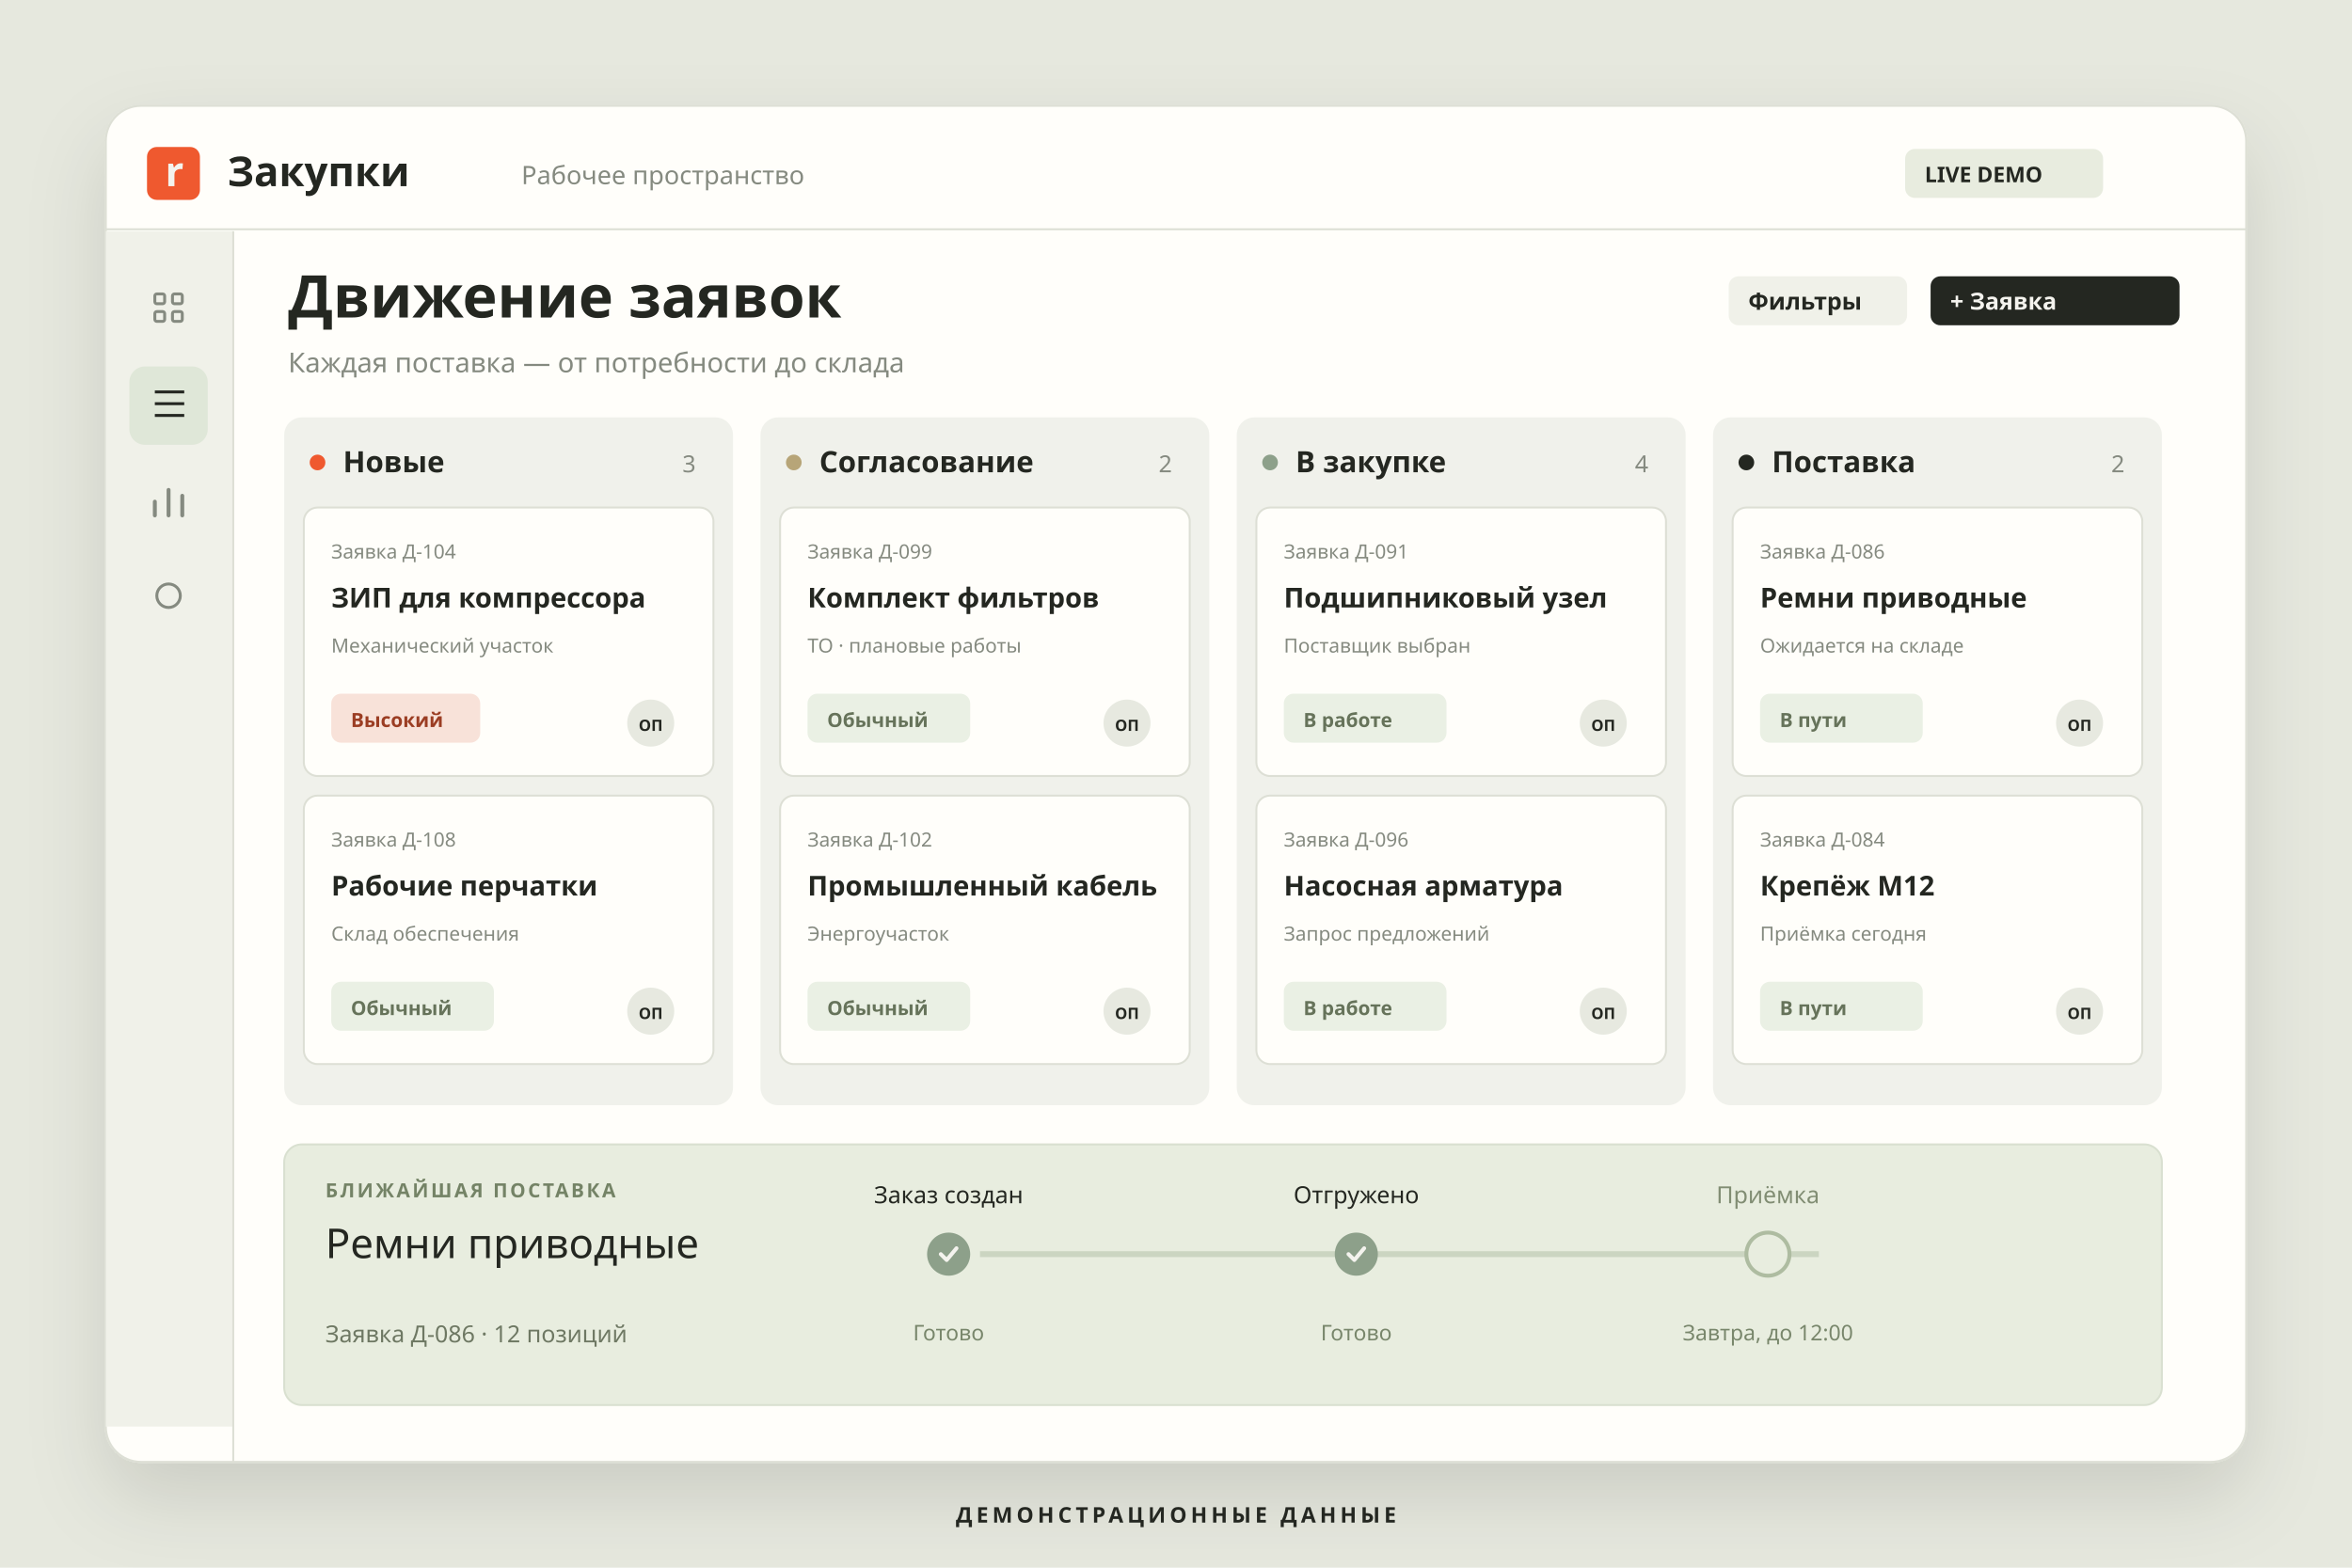
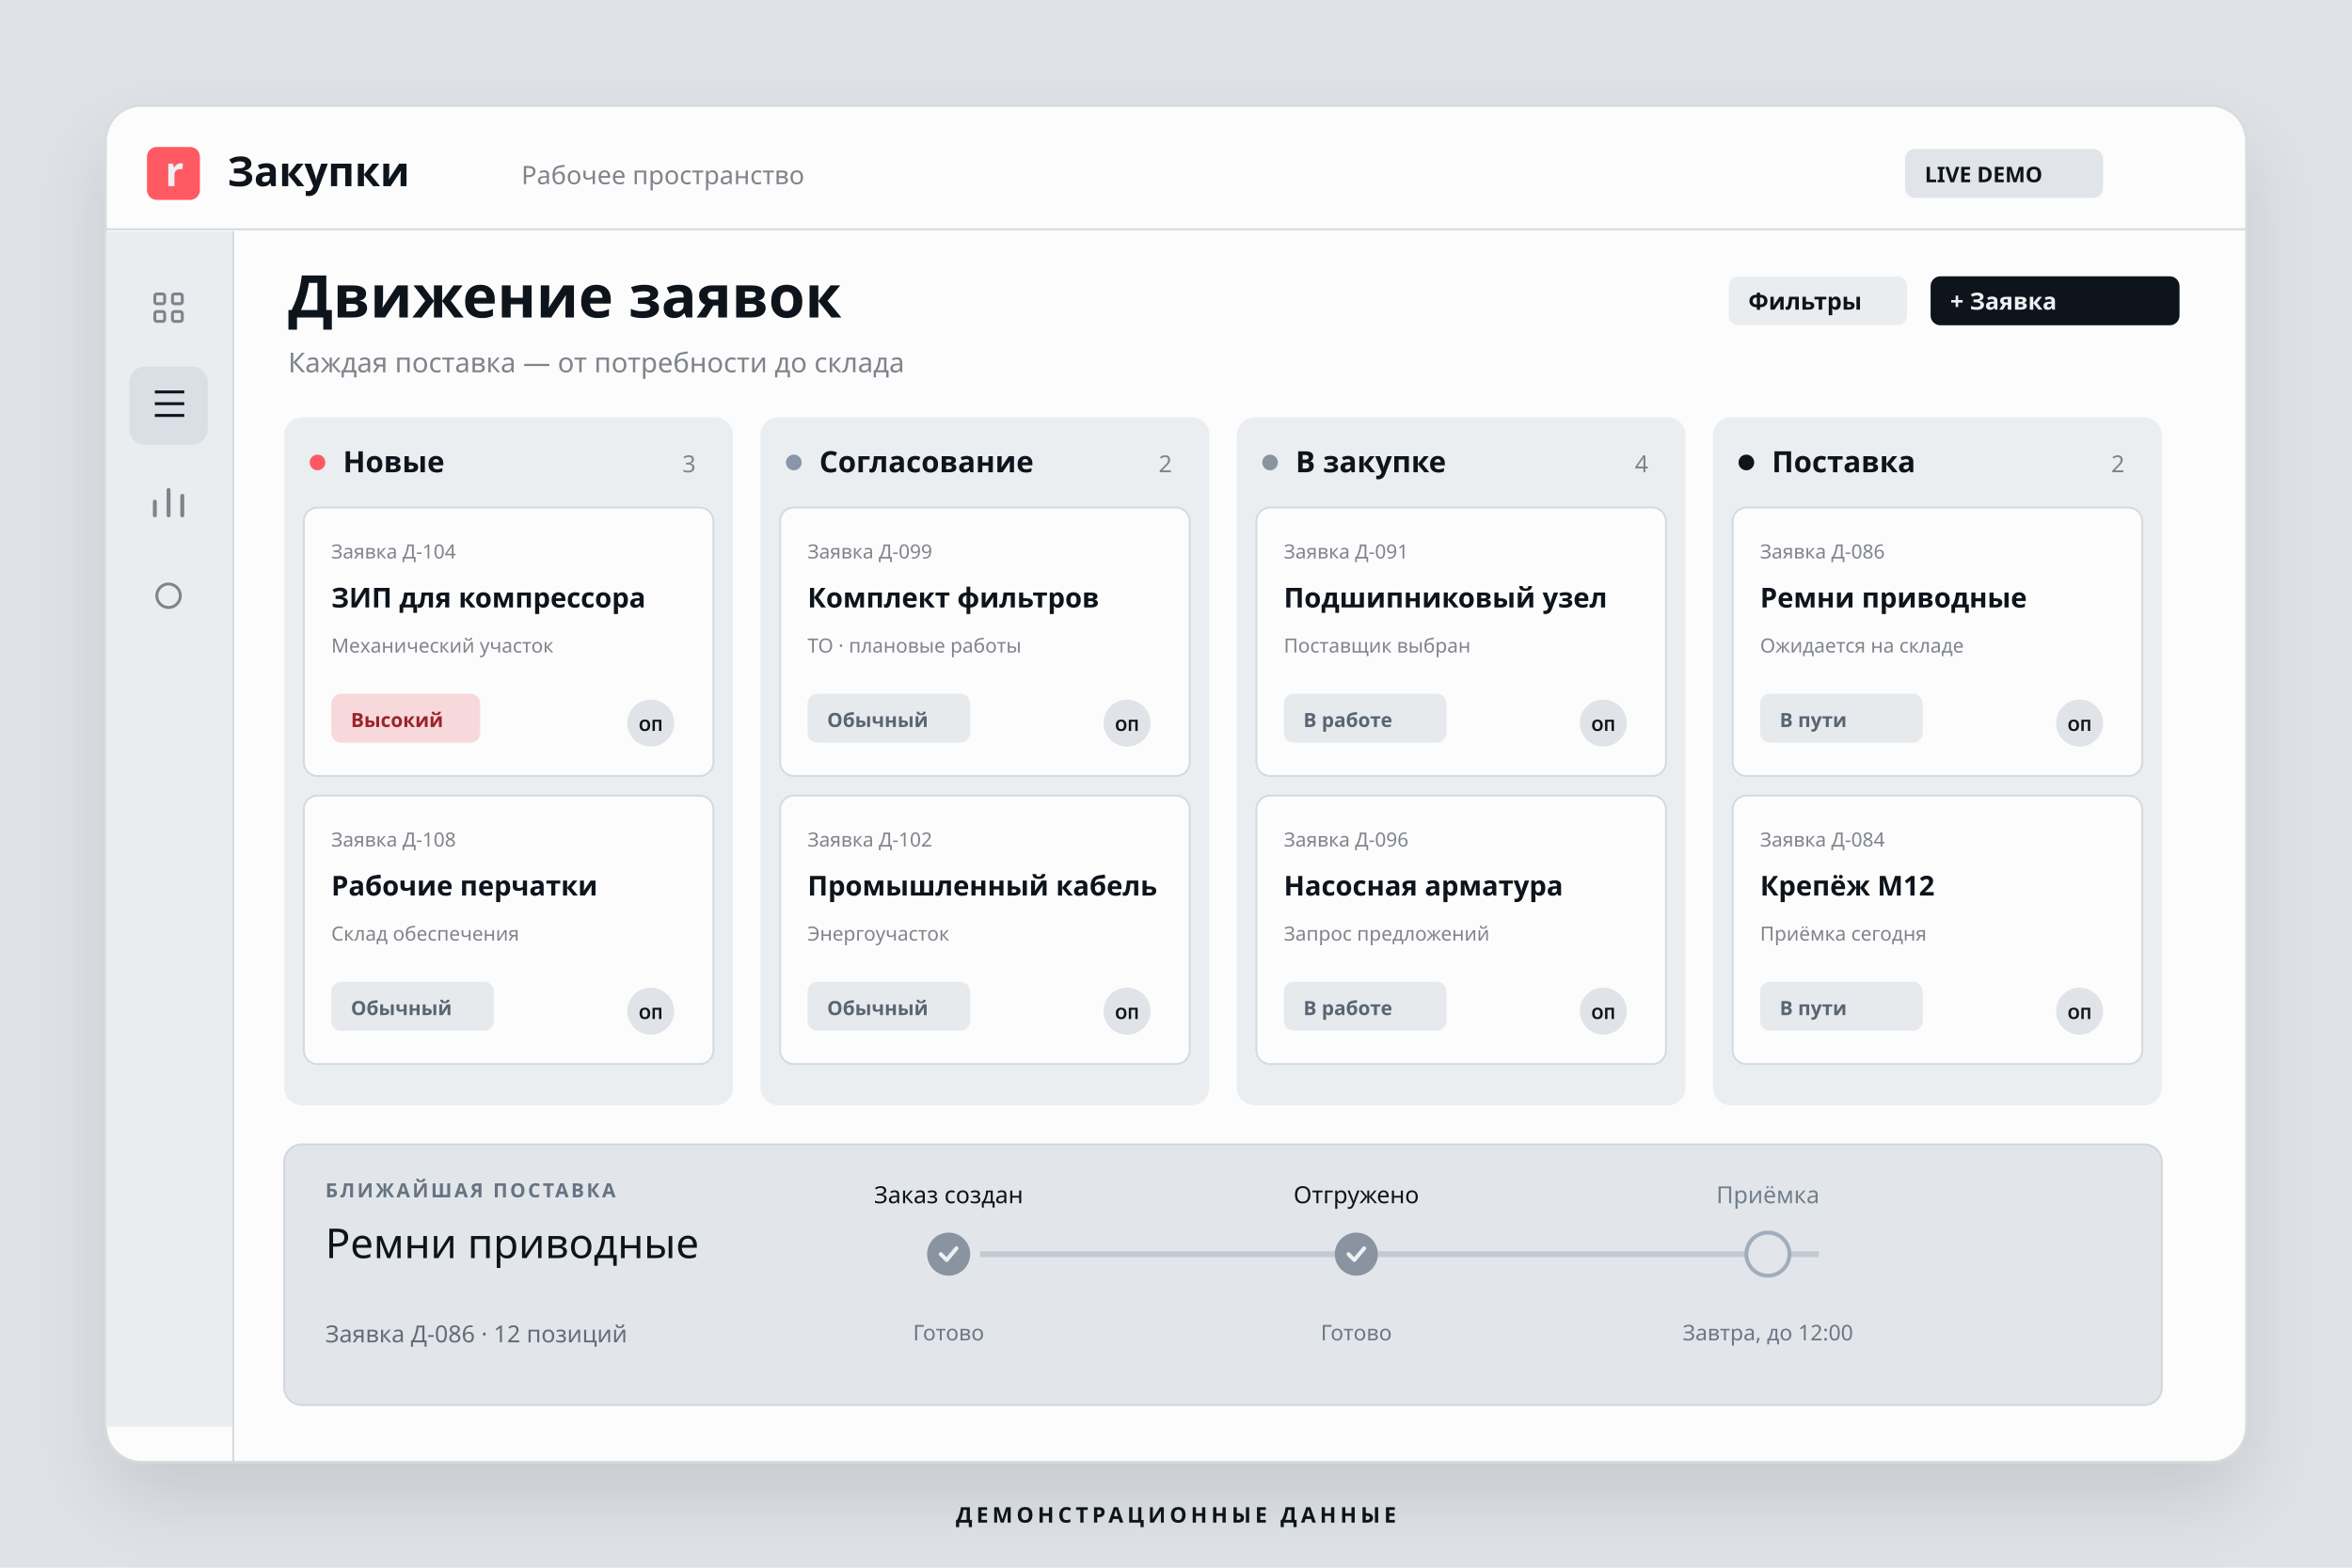
<svg xmlns="http://www.w3.org/2000/svg" width="1200" height="800" viewBox="0 0 1200 800" role="img" aria-labelledby="title desc">
  <defs>
    <filter id="shadow" x="-20%" y="-20%" width="140%" height="150%">
-       <feDropShadow dx="0" dy="18" stdDeviation="20" flood-color="#242721" flood-opacity=".12" />
+       <feDropShadow dx="0" dy="18" stdDeviation="20" flood-color="#0e141b" flood-opacity=".12" />
    </filter>
    <pattern id="dots" width="24" height="24" patternUnits="userSpaceOnUse">
-       <circle cx="1" cy="1" r="1" fill="#d9dcd1" />
+       <circle cx="1" cy="1" r="1" fill="#d1d6dc" />
    </pattern>
  </defs>
  <g font-family="Onest, sans-serif">
-     <rect x="0" y="0" width="1200" height="800" rx="0" fill="#e6e8de" />
-     <rect x="54" y="54" width="1092" height="692" rx="18" fill="#fffefa" stroke="#dddfd5" stroke-width="1" filter="url(#shadow)" />
-     <line x1="54" y1="117" x2="1146" y2="117" stroke="#dddfd5" stroke-width="1" />
-     <rect x="75" y="75" width="27" height="27" rx="5" fill="#ef592f" />
-     <text x="89" y="95" font-size="21" fill="#f4f3ee" font-weight="650" text-anchor="middle">r</text>
-     <text x="116" y="95" font-size="21" fill="#242721" font-weight="600" text-anchor="start">Закупки</text>
-     <text x="266" y="94" font-size="13" fill="#858a80" font-weight="400" text-anchor="start">Рабочее пространство</text>
-     <rect x="972" y="76" width="101" height="25" rx="5" fill="#e8ecdf" />
-     <text x="982" y="93" font-size="11" fill="#242721" font-weight="600" text-anchor="start">LIVE DEMO</text>
-     <rect x="54" y="118" width="65" height="610" rx="0" fill="#f0f1e9" />
-     <line x1="119" y1="118" x2="119" y2="746" stroke="#dddfd5" stroke-width="1" />
-     <rect x="79" y="150" width="5" height="5" rx="1" fill="none" stroke="#858a80" stroke-width="1.5" />
-     <rect x="88" y="150" width="5" height="5" rx="1" fill="none" stroke="#858a80" stroke-width="1.5" />
-     <rect x="79" y="159" width="5" height="5" rx="1" fill="none" stroke="#858a80" stroke-width="1.5" />
-     <rect x="88" y="159" width="5" height="5" rx="1" fill="none" stroke="#858a80" stroke-width="1.5" />
-     <rect x="66" y="187" width="40" height="40" rx="8" fill="#dfe7d8" />
-     <line x1="79" y1="200" x2="94" y2="200" stroke="#242721" stroke-width="1.5" />
-     <line x1="79" y1="206" x2="94" y2="206" stroke="#242721" stroke-width="1.5" />
-     <line x1="79" y1="212" x2="94" y2="212" stroke="#242721" stroke-width="1.5" />
-     <path d="M79 263 V256 M86 263 V250 M93 263 V253" fill="none" stroke="#858a80" stroke-width="2" stroke-linecap="round" stroke-linejoin="round" />
-     <circle cx="86" cy="304" r="6" fill="none" stroke="#858a80" stroke-width="1.5" />
-     <text x="147" y="162" font-size="30" fill="#242721" font-weight="550" text-anchor="start">Движение заявок</text>
-     <text x="147" y="190" font-size="14" fill="#858a80" font-weight="400" text-anchor="start">Каждая поставка — от потребности до склада</text>
-     <rect x="882" y="141" width="91" height="25" rx="5" fill="#f0f1e9" />
-     <text x="892" y="158" font-size="12" fill="#242721" font-weight="600" text-anchor="start">Фильтры</text>
-     <rect x="985" y="141" width="127" height="25" rx="5" fill="#242721" />
-     <text x="995" y="158" font-size="12" fill="#f4f3ee" font-weight="600" text-anchor="start">+ Заявка</text>
-     <rect x="145" y="213" width="229" height="351" rx="9" fill="#f0f1eb" />
-     <circle cx="162" cy="236" r="4" fill="#ef592f" />
-     <text x="175" y="241" font-size="15" fill="#242721" font-weight="550" text-anchor="start">Новые</text>
-     <text x="355" y="241" font-size="12" fill="#858a80" font-weight="500" text-anchor="end">3</text>
-     <rect x="155" y="259" width="209" height="137" rx="7" fill="#fffefa" stroke="#dddfd5" stroke-width="1" />
-     <text x="169" y="285" font-size="10" fill="#858a80" font-weight="500" text-anchor="start">Заявка Д-104</text>
-     <text x="169" y="310" font-size="14" fill="#242721" font-weight="550" text-anchor="start">ЗИП для компрессора</text>
-     <text x="169" y="333" font-size="10" fill="#858a80" font-weight="400" text-anchor="start">Механический участок</text>
-     <rect x="169" y="354" width="76" height="25" rx="5" fill="#f8e2d9" />
-     <text x="179" y="371" font-size="10" fill="#9b3d23" font-weight="600" text-anchor="start">Высокий</text>
-     <circle cx="332" cy="369" r="12" fill="#e7e9e0" />
-     <text x="332" y="373" font-size="8" fill="#242721" font-weight="600" text-anchor="middle">ОП</text>
-     <rect x="155" y="406" width="209" height="137" rx="7" fill="#fffefa" stroke="#dddfd5" stroke-width="1" />
-     <text x="169" y="432" font-size="10" fill="#858a80" font-weight="500" text-anchor="start">Заявка Д-108</text>
-     <text x="169" y="457" font-size="14" fill="#242721" font-weight="550" text-anchor="start">Рабочие перчатки</text>
-     <text x="169" y="480" font-size="10" fill="#858a80" font-weight="400" text-anchor="start">Склад обеспечения</text>
-     <rect x="169" y="501" width="83" height="25" rx="5" fill="#eaf0e4" />
-     <text x="179" y="518" font-size="10" fill="#66735a" font-weight="600" text-anchor="start">Обычный</text>
-     <circle cx="332" cy="516" r="12" fill="#e7e9e0" />
-     <text x="332" y="520" font-size="8" fill="#242721" font-weight="600" text-anchor="middle">ОП</text>
-     <rect x="388" y="213" width="229" height="351" rx="9" fill="#f0f1eb" />
-     <circle cx="405" cy="236" r="4" fill="#b7a578" />
-     <text x="418" y="241" font-size="15" fill="#242721" font-weight="550" text-anchor="start">Согласование</text>
-     <text x="598" y="241" font-size="12" fill="#858a80" font-weight="500" text-anchor="end">2</text>
-     <rect x="398" y="259" width="209" height="137" rx="7" fill="#fffefa" stroke="#dddfd5" stroke-width="1" />
-     <text x="412" y="285" font-size="10" fill="#858a80" font-weight="500" text-anchor="start">Заявка Д-099</text>
-     <text x="412" y="310" font-size="14" fill="#242721" font-weight="550" text-anchor="start">Комплект фильтров</text>
-     <text x="412" y="333" font-size="10" fill="#858a80" font-weight="400" text-anchor="start">ТО · плановые работы</text>
-     <rect x="412" y="354" width="83" height="25" rx="5" fill="#eaf0e4" />
-     <text x="422" y="371" font-size="10" fill="#66735a" font-weight="600" text-anchor="start">Обычный</text>
-     <circle cx="575" cy="369" r="12" fill="#e7e9e0" />
-     <text x="575" y="373" font-size="8" fill="#242721" font-weight="600" text-anchor="middle">ОП</text>
-     <rect x="398" y="406" width="209" height="137" rx="7" fill="#fffefa" stroke="#dddfd5" stroke-width="1" />
-     <text x="412" y="432" font-size="10" fill="#858a80" font-weight="500" text-anchor="start">Заявка Д-102</text>
-     <text x="412" y="457" font-size="14" fill="#242721" font-weight="550" text-anchor="start">Промышленный кабель</text>
-     <text x="412" y="480" font-size="10" fill="#858a80" font-weight="400" text-anchor="start">Энергоучасток</text>
-     <rect x="412" y="501" width="83" height="25" rx="5" fill="#eaf0e4" />
-     <text x="422" y="518" font-size="10" fill="#66735a" font-weight="600" text-anchor="start">Обычный</text>
-     <circle cx="575" cy="516" r="12" fill="#e7e9e0" />
-     <text x="575" y="520" font-size="8" fill="#242721" font-weight="600" text-anchor="middle">ОП</text>
-     <rect x="631" y="213" width="229" height="351" rx="9" fill="#f0f1eb" />
-     <circle cx="648" cy="236" r="4" fill="#8da08a" />
-     <text x="661" y="241" font-size="15" fill="#242721" font-weight="550" text-anchor="start">В закупке</text>
-     <text x="841" y="241" font-size="12" fill="#858a80" font-weight="500" text-anchor="end">4</text>
-     <rect x="641" y="259" width="209" height="137" rx="7" fill="#fffefa" stroke="#dddfd5" stroke-width="1" />
-     <text x="655" y="285" font-size="10" fill="#858a80" font-weight="500" text-anchor="start">Заявка Д-091</text>
-     <text x="655" y="310" font-size="14" fill="#242721" font-weight="550" text-anchor="start">Подшипниковый узел</text>
-     <text x="655" y="333" font-size="10" fill="#858a80" font-weight="400" text-anchor="start">Поставщик выбран</text>
-     <rect x="655" y="354" width="83" height="25" rx="5" fill="#eaf0e4" />
-     <text x="665" y="371" font-size="10" fill="#66735a" font-weight="600" text-anchor="start">В работе</text>
-     <circle cx="818" cy="369" r="12" fill="#e7e9e0" />
-     <text x="818" y="373" font-size="8" fill="#242721" font-weight="600" text-anchor="middle">ОП</text>
-     <rect x="641" y="406" width="209" height="137" rx="7" fill="#fffefa" stroke="#dddfd5" stroke-width="1" />
-     <text x="655" y="432" font-size="10" fill="#858a80" font-weight="500" text-anchor="start">Заявка Д-096</text>
-     <text x="655" y="457" font-size="14" fill="#242721" font-weight="550" text-anchor="start">Насосная арматура</text>
-     <text x="655" y="480" font-size="10" fill="#858a80" font-weight="400" text-anchor="start">Запрос предложений</text>
-     <rect x="655" y="501" width="83" height="25" rx="5" fill="#eaf0e4" />
-     <text x="665" y="518" font-size="10" fill="#66735a" font-weight="600" text-anchor="start">В работе</text>
-     <circle cx="818" cy="516" r="12" fill="#e7e9e0" />
-     <text x="818" y="520" font-size="8" fill="#242721" font-weight="600" text-anchor="middle">ОП</text>
-     <rect x="874" y="213" width="229" height="351" rx="9" fill="#f0f1eb" />
-     <circle cx="891" cy="236" r="4" fill="#242721" />
-     <text x="904" y="241" font-size="15" fill="#242721" font-weight="550" text-anchor="start">Поставка</text>
-     <text x="1084" y="241" font-size="12" fill="#858a80" font-weight="500" text-anchor="end">2</text>
-     <rect x="884" y="259" width="209" height="137" rx="7" fill="#fffefa" stroke="#dddfd5" stroke-width="1" />
-     <text x="898" y="285" font-size="10" fill="#858a80" font-weight="500" text-anchor="start">Заявка Д-086</text>
-     <text x="898" y="310" font-size="14" fill="#242721" font-weight="550" text-anchor="start">Ремни приводные</text>
-     <text x="898" y="333" font-size="10" fill="#858a80" font-weight="400" text-anchor="start">Ожидается на складе</text>
-     <rect x="898" y="354" width="83" height="25" rx="5" fill="#eaf0e4" />
-     <text x="908" y="371" font-size="10" fill="#66735a" font-weight="600" text-anchor="start">В пути</text>
-     <circle cx="1061" cy="369" r="12" fill="#e7e9e0" />
-     <text x="1061" y="373" font-size="8" fill="#242721" font-weight="600" text-anchor="middle">ОП</text>
-     <rect x="884" y="406" width="209" height="137" rx="7" fill="#fffefa" stroke="#dddfd5" stroke-width="1" />
-     <text x="898" y="432" font-size="10" fill="#858a80" font-weight="500" text-anchor="start">Заявка Д-084</text>
-     <text x="898" y="457" font-size="14" fill="#242721" font-weight="550" text-anchor="start">Крепёж М12</text>
-     <text x="898" y="480" font-size="10" fill="#858a80" font-weight="400" text-anchor="start">Приёмка сегодня</text>
-     <rect x="898" y="501" width="83" height="25" rx="5" fill="#eaf0e4" />
-     <text x="908" y="518" font-size="10" fill="#66735a" font-weight="600" text-anchor="start">В пути</text>
-     <circle cx="1061" cy="516" r="12" fill="#e7e9e0" />
-     <text x="1061" y="520" font-size="8" fill="#242721" font-weight="600" text-anchor="middle">ОП</text>
-     <rect x="145" y="584" width="958" height="133" rx="9" fill="#e8eddf" stroke="#d9e0d0" stroke-width="1" />
-     <text x="166" y="611" font-size="10" fill="#748366" font-weight="600" text-anchor="start" letter-spacing="1.2">БЛИЖАЙШАЯ ПОСТАВКА</text>
-     <text x="166" y="642" font-size="21" fill="#242721" font-weight="500" text-anchor="start">Ремни приводные</text>
-     <text x="166" y="685" font-size="12" fill="#6e7863" font-weight="400" text-anchor="start">Заявка Д-086  ·  12 позиций</text>
-     <line x1="500" y1="640" x2="928" y2="640" stroke="#cbd5c1" stroke-width="3" />
-     <circle cx="484" cy="640" r="11" fill="#8da08a" />
-     <path d="M480 640 l3 3 l5 -6" fill="none" stroke="#f4f3ee" stroke-width="2" stroke-linecap="round" stroke-linejoin="round" />
-     <text x="484" y="614" font-size="12" fill="#242721" font-weight="500" text-anchor="middle">Заказ создан</text>
-     <text x="484" y="684" font-size="11" fill="#78866b" font-weight="400" text-anchor="middle">Готово</text>
-     <circle cx="692" cy="640" r="11" fill="#8da08a" />
-     <path d="M688 640 l3 3 l5 -6" fill="none" stroke="#f4f3ee" stroke-width="2" stroke-linecap="round" stroke-linejoin="round" />
-     <text x="692" y="614" font-size="12" fill="#242721" font-weight="500" text-anchor="middle">Отгружено</text>
-     <text x="692" y="684" font-size="11" fill="#78866b" font-weight="400" text-anchor="middle">Готово</text>
-     <circle cx="902" cy="640" r="11" fill="#e8eddf" stroke="#aebca1" stroke-width="2" />
-     <text x="902" y="614" font-size="12" fill="#818d73" font-weight="500" text-anchor="middle">Приёмка</text>
-     <text x="902" y="684" font-size="11" fill="#78866b" font-weight="400" text-anchor="middle">Завтра, до 12:00</text>
-     <text x="600" y="777" font-size="11" fill="#242721" font-weight="600" text-anchor="middle" letter-spacing="2">ДЕМОНСТРАЦИОННЫЕ ДАННЫЕ</text>
+     <rect x="0" y="0" width="1200" height="800" rx="0" fill="#dfe3e7" />
+     <rect x="54" y="54" width="1092" height="692" rx="18" fill="#fcfcfd" stroke="#d5dadf" stroke-width="1" filter="url(#shadow)" />
+     <line x1="54" y1="117" x2="1146" y2="117" stroke="#d5dadf" stroke-width="1" />
+     <rect x="75" y="75" width="27" height="27" rx="5" fill="#ff5a63" />
+     <text x="89" y="95" font-size="21" fill="#eef0f3" font-weight="650" text-anchor="middle">r</text>
+     <text x="116" y="95" font-size="21" fill="#0e141b" font-weight="600" text-anchor="start">Закупки</text>
+     <text x="266" y="94" font-size="13" fill="#80848a" font-weight="400" text-anchor="start">Рабочее пространство</text>
+     <rect x="972" y="76" width="101" height="25" rx="5" fill="#e1e5ea" />
+     <text x="982" y="93" font-size="11" fill="#0e141b" font-weight="600" text-anchor="start">LIVE DEMO</text>
+     <rect x="54" y="118" width="65" height="610" rx="0" fill="#eaedf0" />
+     <line x1="119" y1="118" x2="119" y2="746" stroke="#d5dadf" stroke-width="1" />
+     <rect x="79" y="150" width="5" height="5" rx="1" fill="none" stroke="#80848a" stroke-width="1.5" />
+     <rect x="88" y="150" width="5" height="5" rx="1" fill="none" stroke="#80848a" stroke-width="1.5" />
+     <rect x="79" y="159" width="5" height="5" rx="1" fill="none" stroke="#80848a" stroke-width="1.5" />
+     <rect x="88" y="159" width="5" height="5" rx="1" fill="none" stroke="#80848a" stroke-width="1.5" />
+     <rect x="66" y="187" width="40" height="40" rx="8" fill="#dadfe5" />
+     <line x1="79" y1="200" x2="94" y2="200" stroke="#0e141b" stroke-width="1.5" />
+     <line x1="79" y1="206" x2="94" y2="206" stroke="#0e141b" stroke-width="1.5" />
+     <line x1="79" y1="212" x2="94" y2="212" stroke="#0e141b" stroke-width="1.5" />
+     <path d="M79 263 V256 M86 263 V250 M93 263 V253" fill="none" stroke="#80848a" stroke-width="2" stroke-linecap="round" stroke-linejoin="round" />
+     <circle cx="86" cy="304" r="6" fill="none" stroke="#80848a" stroke-width="1.5" />
+     <text x="147" y="162" font-size="30" fill="#0e141b" font-weight="550" text-anchor="start">Движение заявок</text>
+     <text x="147" y="190" font-size="14" fill="#80848a" font-weight="400" text-anchor="start">Каждая поставка — от потребности до склада</text>
+     <rect x="882" y="141" width="91" height="25" rx="5" fill="#eaedf0" />
+     <text x="892" y="158" font-size="12" fill="#0e141b" font-weight="600" text-anchor="start">Фильтры</text>
+     <rect x="985" y="141" width="127" height="25" rx="5" fill="#0e141b" />
+     <text x="995" y="158" font-size="12" fill="#eef0f3" font-weight="600" text-anchor="start">+ Заявка</text>
+     <rect x="145" y="213" width="229" height="351" rx="9" fill="#ebeef1" />
+     <circle cx="162" cy="236" r="4" fill="#ff5a63" />
+     <text x="175" y="241" font-size="15" fill="#0e141b" font-weight="550" text-anchor="start">Новые</text>
+     <text x="355" y="241" font-size="12" fill="#80848a" font-weight="500" text-anchor="end">3</text>
+     <rect x="155" y="259" width="209" height="137" rx="7" fill="#fcfcfd" stroke="#d5dadf" stroke-width="1" />
+     <text x="169" y="285" font-size="10" fill="#80848a" font-weight="500" text-anchor="start">Заявка Д-104</text>
+     <text x="169" y="310" font-size="14" fill="#0e141b" font-weight="550" text-anchor="start">ЗИП для компрессора</text>
+     <text x="169" y="333" font-size="10" fill="#80848a" font-weight="400" text-anchor="start">Механический участок</text>
+     <rect x="169" y="354" width="76" height="25" rx="5" fill="#f8d9db" />
+     <text x="179" y="371" font-size="10" fill="#9b232b" font-weight="600" text-anchor="start">Высокий</text>
+     <circle cx="332" cy="369" r="12" fill="#e0e4e9" />
+     <text x="332" y="373" font-size="8" fill="#0e141b" font-weight="600" text-anchor="middle">ОП</text>
+     <rect x="155" y="406" width="209" height="137" rx="7" fill="#fcfcfd" stroke="#d5dadf" stroke-width="1" />
+     <text x="169" y="432" font-size="10" fill="#80848a" font-weight="500" text-anchor="start">Заявка Д-108</text>
+     <text x="169" y="457" font-size="14" fill="#0e141b" font-weight="550" text-anchor="start">Рабочие перчатки</text>
+     <text x="169" y="480" font-size="10" fill="#80848a" font-weight="400" text-anchor="start">Склад обеспечения</text>
+     <rect x="169" y="501" width="83" height="25" rx="5" fill="#e7eaed" />
+     <text x="179" y="518" font-size="10" fill="#5a6573" font-weight="600" text-anchor="start">Обычный</text>
+     <circle cx="332" cy="516" r="12" fill="#e0e4e9" />
+     <text x="332" y="520" font-size="8" fill="#0e141b" font-weight="600" text-anchor="middle">ОП</text>
+     <rect x="388" y="213" width="229" height="351" rx="9" fill="#ebeef1" />
+     <circle cx="405" cy="236" r="4" fill="#8796a8" />
+     <text x="418" y="241" font-size="15" fill="#0e141b" font-weight="550" text-anchor="start">Согласование</text>
+     <text x="598" y="241" font-size="12" fill="#80848a" font-weight="500" text-anchor="end">2</text>
+     <rect x="398" y="259" width="209" height="137" rx="7" fill="#fcfcfd" stroke="#d5dadf" stroke-width="1" />
+     <text x="412" y="285" font-size="10" fill="#80848a" font-weight="500" text-anchor="start">Заявка Д-099</text>
+     <text x="412" y="310" font-size="14" fill="#0e141b" font-weight="550" text-anchor="start">Комплект фильтров</text>
+     <text x="412" y="333" font-size="10" fill="#80848a" font-weight="400" text-anchor="start">ТО · плановые работы</text>
+     <rect x="412" y="354" width="83" height="25" rx="5" fill="#e7eaed" />
+     <text x="422" y="371" font-size="10" fill="#5a6573" font-weight="600" text-anchor="start">Обычный</text>
+     <circle cx="575" cy="369" r="12" fill="#e0e4e9" />
+     <text x="575" y="373" font-size="8" fill="#0e141b" font-weight="600" text-anchor="middle">ОП</text>
+     <rect x="398" y="406" width="209" height="137" rx="7" fill="#fcfcfd" stroke="#d5dadf" stroke-width="1" />
+     <text x="412" y="432" font-size="10" fill="#80848a" font-weight="500" text-anchor="start">Заявка Д-102</text>
+     <text x="412" y="457" font-size="14" fill="#0e141b" font-weight="550" text-anchor="start">Промышленный кабель</text>
+     <text x="412" y="480" font-size="10" fill="#80848a" font-weight="400" text-anchor="start">Энергоучасток</text>
+     <rect x="412" y="501" width="83" height="25" rx="5" fill="#e7eaed" />
+     <text x="422" y="518" font-size="10" fill="#5a6573" font-weight="600" text-anchor="start">Обычный</text>
+     <circle cx="575" cy="516" r="12" fill="#e0e4e9" />
+     <text x="575" y="520" font-size="8" fill="#0e141b" font-weight="600" text-anchor="middle">ОП</text>
+     <rect x="631" y="213" width="229" height="351" rx="9" fill="#ebeef1" />
+     <circle cx="648" cy="236" r="4" fill="#8a94a0" />
+     <text x="661" y="241" font-size="15" fill="#0e141b" font-weight="550" text-anchor="start">В закупке</text>
+     <text x="841" y="241" font-size="12" fill="#80848a" font-weight="500" text-anchor="end">4</text>
+     <rect x="641" y="259" width="209" height="137" rx="7" fill="#fcfcfd" stroke="#d5dadf" stroke-width="1" />
+     <text x="655" y="285" font-size="10" fill="#80848a" font-weight="500" text-anchor="start">Заявка Д-091</text>
+     <text x="655" y="310" font-size="14" fill="#0e141b" font-weight="550" text-anchor="start">Подшипниковый узел</text>
+     <text x="655" y="333" font-size="10" fill="#80848a" font-weight="400" text-anchor="start">Поставщик выбран</text>
+     <rect x="655" y="354" width="83" height="25" rx="5" fill="#e7eaed" />
+     <text x="665" y="371" font-size="10" fill="#5a6573" font-weight="600" text-anchor="start">В работе</text>
+     <circle cx="818" cy="369" r="12" fill="#e0e4e9" />
+     <text x="818" y="373" font-size="8" fill="#0e141b" font-weight="600" text-anchor="middle">ОП</text>
+     <rect x="641" y="406" width="209" height="137" rx="7" fill="#fcfcfd" stroke="#d5dadf" stroke-width="1" />
+     <text x="655" y="432" font-size="10" fill="#80848a" font-weight="500" text-anchor="start">Заявка Д-096</text>
+     <text x="655" y="457" font-size="14" fill="#0e141b" font-weight="550" text-anchor="start">Насосная арматура</text>
+     <text x="655" y="480" font-size="10" fill="#80848a" font-weight="400" text-anchor="start">Запрос предложений</text>
+     <rect x="655" y="501" width="83" height="25" rx="5" fill="#e7eaed" />
+     <text x="665" y="518" font-size="10" fill="#5a6573" font-weight="600" text-anchor="start">В работе</text>
+     <circle cx="818" cy="516" r="12" fill="#e0e4e9" />
+     <text x="818" y="520" font-size="8" fill="#0e141b" font-weight="600" text-anchor="middle">ОП</text>
+     <rect x="874" y="213" width="229" height="351" rx="9" fill="#ebeef1" />
+     <circle cx="891" cy="236" r="4" fill="#0e141b" />
+     <text x="904" y="241" font-size="15" fill="#0e141b" font-weight="550" text-anchor="start">Поставка</text>
+     <text x="1084" y="241" font-size="12" fill="#80848a" font-weight="500" text-anchor="end">2</text>
+     <rect x="884" y="259" width="209" height="137" rx="7" fill="#fcfcfd" stroke="#d5dadf" stroke-width="1" />
+     <text x="898" y="285" font-size="10" fill="#80848a" font-weight="500" text-anchor="start">Заявка Д-086</text>
+     <text x="898" y="310" font-size="14" fill="#0e141b" font-weight="550" text-anchor="start">Ремни приводные</text>
+     <text x="898" y="333" font-size="10" fill="#80848a" font-weight="400" text-anchor="start">Ожидается на складе</text>
+     <rect x="898" y="354" width="83" height="25" rx="5" fill="#e7eaed" />
+     <text x="908" y="371" font-size="10" fill="#5a6573" font-weight="600" text-anchor="start">В пути</text>
+     <circle cx="1061" cy="369" r="12" fill="#e0e4e9" />
+     <text x="1061" y="373" font-size="8" fill="#0e141b" font-weight="600" text-anchor="middle">ОП</text>
+     <rect x="884" y="406" width="209" height="137" rx="7" fill="#fcfcfd" stroke="#d5dadf" stroke-width="1" />
+     <text x="898" y="432" font-size="10" fill="#80848a" font-weight="500" text-anchor="start">Заявка Д-084</text>
+     <text x="898" y="457" font-size="14" fill="#0e141b" font-weight="550" text-anchor="start">Крепёж М12</text>
+     <text x="898" y="480" font-size="10" fill="#80848a" font-weight="400" text-anchor="start">Приёмка сегодня</text>
+     <rect x="898" y="501" width="83" height="25" rx="5" fill="#e7eaed" />
+     <text x="908" y="518" font-size="10" fill="#5a6573" font-weight="600" text-anchor="start">В пути</text>
+     <circle cx="1061" cy="516" r="12" fill="#e0e4e9" />
+     <text x="1061" y="520" font-size="8" fill="#0e141b" font-weight="600" text-anchor="middle">ОП</text>
+     <rect x="145" y="584" width="958" height="133" rx="9" fill="#e2e6ea" stroke="#d2d7de" stroke-width="1" />
+     <text x="166" y="611" font-size="10" fill="#667383" font-weight="600" text-anchor="start" letter-spacing="1.2">БЛИЖАЙШАЯ ПОСТАВКА</text>
+     <text x="166" y="642" font-size="21" fill="#0e141b" font-weight="500" text-anchor="start">Ремни приводные</text>
+     <text x="166" y="685" font-size="12" fill="#636c78" font-weight="400" text-anchor="start">Заявка Д-086  ·  12 позиций</text>
+     <line x1="500" y1="640" x2="928" y2="640" stroke="#c3cad3" stroke-width="3" />
+     <circle cx="484" cy="640" r="11" fill="#8a94a0" />
+     <path d="M480 640 l3 3 l5 -6" fill="none" stroke="#eef0f3" stroke-width="2" stroke-linecap="round" stroke-linejoin="round" />
+     <text x="484" y="614" font-size="12" fill="#0e141b" font-weight="500" text-anchor="middle">Заказ создан</text>
+     <text x="484" y="684" font-size="11" fill="#6b7786" font-weight="400" text-anchor="middle">Готово</text>
+     <circle cx="692" cy="640" r="11" fill="#8a94a0" />
+     <path d="M688 640 l3 3 l5 -6" fill="none" stroke="#eef0f3" stroke-width="2" stroke-linecap="round" stroke-linejoin="round" />
+     <text x="692" y="614" font-size="12" fill="#0e141b" font-weight="500" text-anchor="middle">Отгружено</text>
+     <text x="692" y="684" font-size="11" fill="#6b7786" font-weight="400" text-anchor="middle">Готово</text>
+     <circle cx="902" cy="640" r="11" fill="#e2e6ea" stroke="#a2adbb" stroke-width="2" />
+     <text x="902" y="614" font-size="12" fill="#737f8d" font-weight="500" text-anchor="middle">Приёмка</text>
+     <text x="902" y="684" font-size="11" fill="#6b7786" font-weight="400" text-anchor="middle">Завтра, до 12:00</text>
+     <text x="600" y="777" font-size="11" fill="#0e141b" font-weight="600" text-anchor="middle" letter-spacing="2">ДЕМОНСТРАЦИОННЫЕ ДАННЫЕ</text>
  </g>
</svg>
